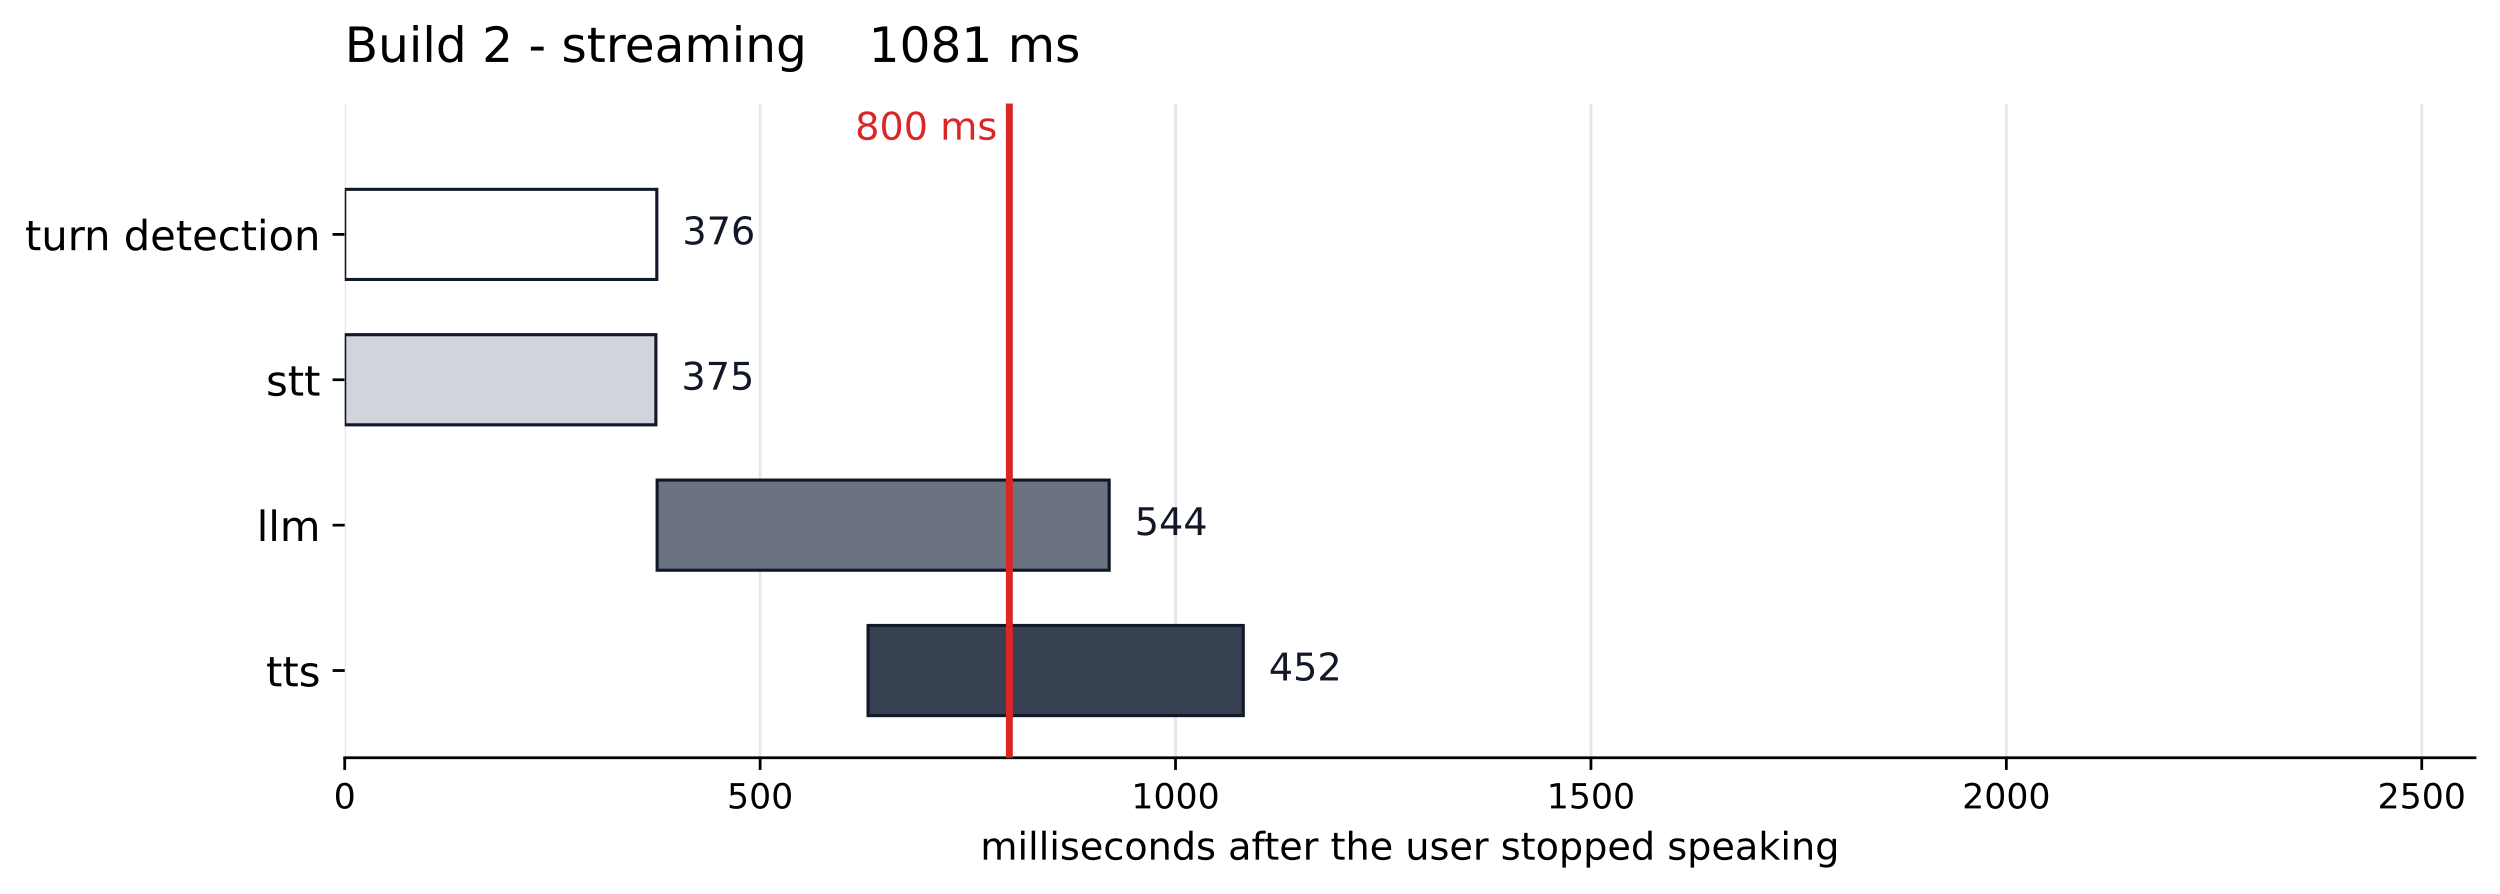
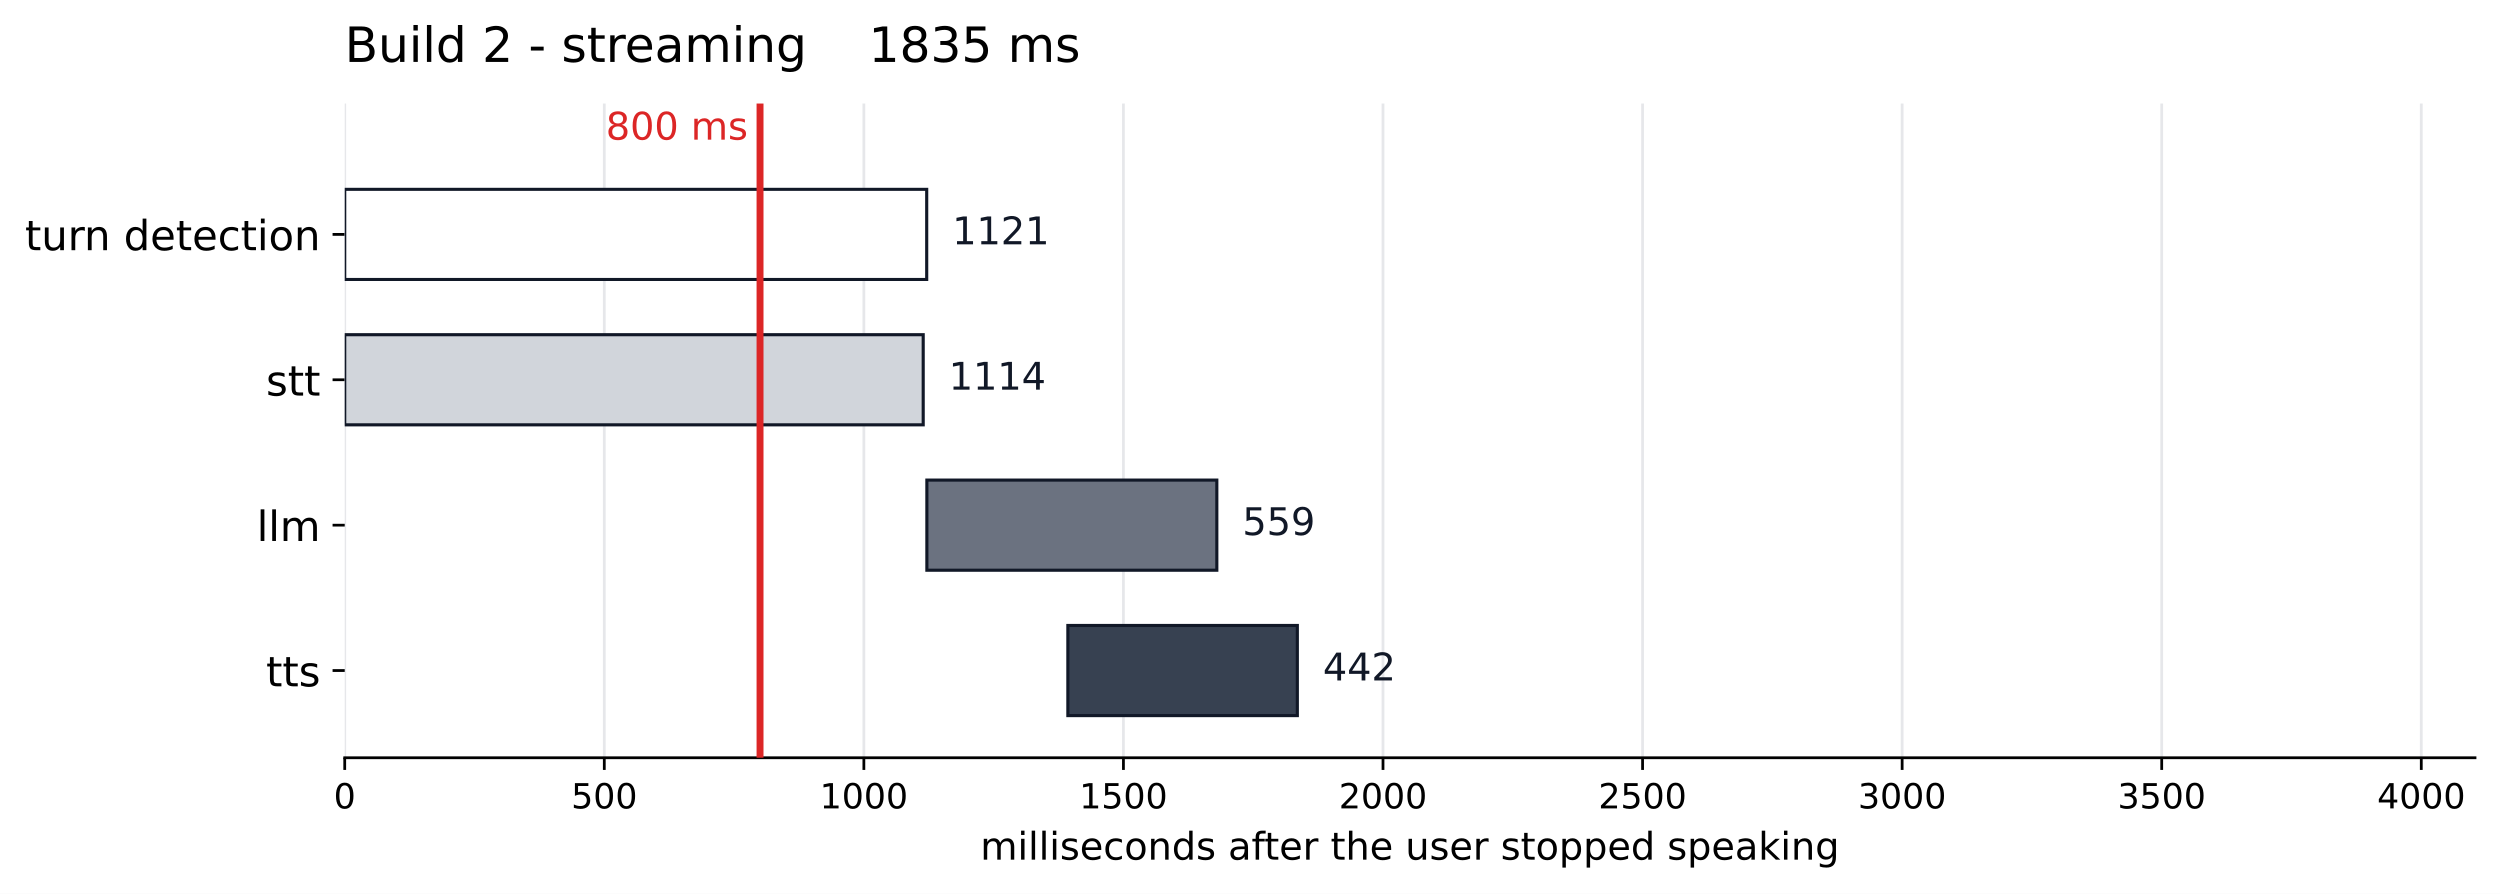
<svg xmlns="http://www.w3.org/2000/svg" xmlns:xlink="http://www.w3.org/1999/xlink" width="720.325pt" height="257.535pt" viewBox="0 0 720.325 257.535" version="1.1">
  <defs>
    <style type="text/css">*{stroke-linejoin: round; stroke-linecap: butt}</style>
  </defs>
  <g id="figure_1">
    <g id="patch_1">
      <path d="M 0 257.535  L 720.325 257.535  L 720.325 -0  L 0 -0  z " style="fill: #ffffff" />
    </g>
    <g id="axes_1">
      <g id="patch_2">
        <path d="M 99.325 218.334  L 713.125 218.334  L 713.125 29.838  L 99.325 29.838  z " style="fill: #ffffff" />
      </g>
      <g id="matplotlib.axis_1">
        <g id="xtick_1">
          <g id="line2d_1">
-             <path d="M 99.325 218.334  L 99.325 29.838  " clip-path="url(#p9d79471463)" style="fill: none; stroke: #9ca3af; stroke-opacity: 0.25; stroke-width: 0.8; stroke-linecap: square" />
+             <path d="M 99.325 218.334  L 99.325 29.838  " clip-path="url(#p60a44700eb)" style="fill: none; stroke: #9ca3af; stroke-opacity: 0.25; stroke-width: 0.8; stroke-linecap: square" />
          </g>
          <g id="line2d_2">
            <defs>
-               <path id="m41232833a5" d="M 0 0  L 0 3.5  " style="stroke: #000000; stroke-width: 0.8" />
+               <path id="m5457cd4e0e" d="M 0 0  L 0 3.5  " style="stroke: #000000; stroke-width: 0.8" />
            </defs>
            <g>
-               <use xlink:href="#m41232833a5" x="99.325" y="218.334" style="stroke: #000000; stroke-width: 0.8" />
+               <use xlink:href="#m5457cd4e0e" x="99.325" y="218.334" style="stroke: #000000; stroke-width: 0.8" />
            </g>
          </g>
          <g id="text_1">
            <g transform="translate(96.14375 232.9315) scale(0.1 -0.1)">
              <defs>
                <path id="DejaVuSans-13" d="M 2034 4250  Q 1547 4250 1301 3770  Q 1056 3291 1056 2328  Q 1056 1369 1301 889  Q 1547 409 2034 409  Q 2525 409 2770 889  Q 3016 1369 3016 2328  Q 3016 3291 2770 3770  Q 2525 4250 2034 4250  z M 2034 4750  Q 2819 4750 3233 4129  Q 3647 3509 3647 2328  Q 3647 1150 3233 529  Q 2819 -91 2034 -91  Q 1250 -91 836 529  Q 422 1150 422 2328  Q 422 3509 836 4129  Q 1250 4750 2034 4750  z " transform="scale(0.015625)" />
              </defs>
              <use xlink:href="#DejaVuSans-13" />
            </g>
          </g>
        </g>
        <g id="xtick_2">
          <g id="line2d_3">
-             <path d="M 219.016 218.334  L 219.016 29.838  " clip-path="url(#p9d79471463)" style="fill: none; stroke: #9ca3af; stroke-opacity: 0.25; stroke-width: 0.8; stroke-linecap: square" />
+             <path d="M 174.115 218.334  L 174.115 29.838  " clip-path="url(#p60a44700eb)" style="fill: none; stroke: #9ca3af; stroke-opacity: 0.25; stroke-width: 0.8; stroke-linecap: square" />
          </g>
          <g id="line2d_4">
            <g>
-               <use xlink:href="#m41232833a5" x="219.016" y="218.334" style="stroke: #000000; stroke-width: 0.8" />
+               <use xlink:href="#m5457cd4e0e" x="174.115" y="218.334" style="stroke: #000000; stroke-width: 0.8" />
            </g>
          </g>
          <g id="text_2">
-             <g transform="translate(209.472 232.9315) scale(0.1 -0.1)">
+             <g transform="translate(164.5712 232.9315) scale(0.1 -0.1)">
              <defs>
                <path id="DejaVuSans-18" d="M 691 4666  L 3169 4666  L 3169 4134  L 1269 4134  L 1269 2991  Q 1406 3038 1543 3061  Q 1681 3084 1819 3084  Q 2600 3084 3056 2656  Q 3513 2228 3513 1497  Q 3513 744 3044 326  Q 2575 -91 1722 -91  Q 1428 -91 1123 -41  Q 819 9 494 109  L 494 744  Q 775 591 1075 516  Q 1375 441 1709 441  Q 2250 441 2565 725  Q 2881 1009 2881 1497  Q 2881 1984 2565 2268  Q 2250 2553 1709 2553  Q 1456 2553 1204 2497  Q 953 2441 691 2322  L 691 4666  z " transform="scale(0.015625)" />
              </defs>
              <use xlink:href="#DejaVuSans-18" />
              <use xlink:href="#DejaVuSans-13" transform="translate(63.625 0)" />
              <use xlink:href="#DejaVuSans-13" transform="translate(127.25 0)" />
            </g>
          </g>
        </g>
        <g id="xtick_3">
          <g id="line2d_5">
-             <path d="M 338.706 218.334  L 338.706 29.838  " clip-path="url(#p9d79471463)" style="fill: none; stroke: #9ca3af; stroke-opacity: 0.25; stroke-width: 0.8; stroke-linecap: square" />
+             <path d="M 248.905 218.334  L 248.905 29.838  " clip-path="url(#p60a44700eb)" style="fill: none; stroke: #9ca3af; stroke-opacity: 0.25; stroke-width: 0.8; stroke-linecap: square" />
          </g>
          <g id="line2d_6">
            <g>
-               <use xlink:href="#m41232833a5" x="338.706" y="218.334" style="stroke: #000000; stroke-width: 0.8" />
+               <use xlink:href="#m5457cd4e0e" x="248.905" y="218.334" style="stroke: #000000; stroke-width: 0.8" />
            </g>
          </g>
          <g id="text_3">
-             <g transform="translate(325.9815 232.9315) scale(0.1 -0.1)">
+             <g transform="translate(236.1798 232.9315) scale(0.1 -0.1)">
              <defs>
                <path id="DejaVuSans-14" d="M 794 531  L 1825 531  L 1825 4091  L 703 3866  L 703 4441  L 1819 4666  L 2450 4666  L 2450 531  L 3481 531  L 3481 0  L 794 0  L 794 531  z " transform="scale(0.015625)" />
              </defs>
              <use xlink:href="#DejaVuSans-14" />
              <use xlink:href="#DejaVuSans-13" transform="translate(63.625 0)" />
              <use xlink:href="#DejaVuSans-13" transform="translate(127.25 0)" />
              <use xlink:href="#DejaVuSans-13" transform="translate(190.875 0)" />
            </g>
          </g>
        </g>
        <g id="xtick_4">
          <g id="line2d_7">
-             <path d="M 458.397 218.334  L 458.397 29.838  " clip-path="url(#p9d79471463)" style="fill: none; stroke: #9ca3af; stroke-opacity: 0.25; stroke-width: 0.8; stroke-linecap: square" />
+             <path d="M 323.695 218.334  L 323.695 29.838  " clip-path="url(#p60a44700eb)" style="fill: none; stroke: #9ca3af; stroke-opacity: 0.25; stroke-width: 0.8; stroke-linecap: square" />
          </g>
          <g id="line2d_8">
            <g>
-               <use xlink:href="#m41232833a5" x="458.397" y="218.334" style="stroke: #000000; stroke-width: 0.8" />
+               <use xlink:href="#m5457cd4e0e" x="323.695" y="218.334" style="stroke: #000000; stroke-width: 0.8" />
            </g>
          </g>
          <g id="text_4">
-             <g transform="translate(445.6722 232.9315) scale(0.1 -0.1)">
+             <g transform="translate(310.9698 232.9315) scale(0.1 -0.1)">
              <use xlink:href="#DejaVuSans-14" />
              <use xlink:href="#DejaVuSans-18" transform="translate(63.625 0)" />
              <use xlink:href="#DejaVuSans-13" transform="translate(127.25 0)" />
              <use xlink:href="#DejaVuSans-13" transform="translate(190.875 0)" />
            </g>
          </g>
        </g>
        <g id="xtick_5">
          <g id="line2d_9">
-             <path d="M 578.088 218.334  L 578.088 29.838  " clip-path="url(#p9d79471463)" style="fill: none; stroke: #9ca3af; stroke-opacity: 0.25; stroke-width: 0.8; stroke-linecap: square" />
+             <path d="M 398.485 218.334  L 398.485 29.838  " clip-path="url(#p60a44700eb)" style="fill: none; stroke: #9ca3af; stroke-opacity: 0.25; stroke-width: 0.8; stroke-linecap: square" />
          </g>
          <g id="line2d_10">
            <g>
-               <use xlink:href="#m41232833a5" x="578.088" y="218.334" style="stroke: #000000; stroke-width: 0.8" />
+               <use xlink:href="#m5457cd4e0e" x="398.485" y="218.334" style="stroke: #000000; stroke-width: 0.8" />
            </g>
          </g>
          <g id="text_5">
-             <g transform="translate(565.3629 232.9315) scale(0.1 -0.1)">
+             <g transform="translate(385.7597 232.9315) scale(0.1 -0.1)">
              <defs>
                <path id="DejaVuSans-15" d="M 1228 531  L 3431 531  L 3431 0  L 469 0  L 469 531  Q 828 903 1448 1529  Q 2069 2156 2228 2338  Q 2531 2678 2651 2914  Q 2772 3150 2772 3378  Q 2772 3750 2511 3984  Q 2250 4219 1831 4219  Q 1534 4219 1204 4116  Q 875 4013 500 3803  L 500 4441  Q 881 4594 1212 4672  Q 1544 4750 1819 4750  Q 2544 4750 2975 4387  Q 3406 4025 3406 3419  Q 3406 3131 3298 2873  Q 3191 2616 2906 2266  Q 2828 2175 2409 1742  Q 1991 1309 1228 531  z " transform="scale(0.015625)" />
              </defs>
              <use xlink:href="#DejaVuSans-15" />
              <use xlink:href="#DejaVuSans-13" transform="translate(63.625 0)" />
              <use xlink:href="#DejaVuSans-13" transform="translate(127.25 0)" />
              <use xlink:href="#DejaVuSans-13" transform="translate(190.875 0)" />
            </g>
          </g>
        </g>
        <g id="xtick_6">
          <g id="line2d_11">
-             <path d="M 697.779 218.334  L 697.779 29.838  " clip-path="url(#p9d79471463)" style="fill: none; stroke: #9ca3af; stroke-opacity: 0.25; stroke-width: 0.8; stroke-linecap: square" />
+             <path d="M 473.275 218.334  L 473.275 29.838  " clip-path="url(#p60a44700eb)" style="fill: none; stroke: #9ca3af; stroke-opacity: 0.25; stroke-width: 0.8; stroke-linecap: square" />
          </g>
          <g id="line2d_12">
            <g>
-               <use xlink:href="#m41232833a5" x="697.779" y="218.334" style="stroke: #000000; stroke-width: 0.8" />
+               <use xlink:href="#m5457cd4e0e" x="473.275" y="218.334" style="stroke: #000000; stroke-width: 0.8" />
            </g>
          </g>
          <g id="text_6">
-             <g transform="translate(685.0536 232.9315) scale(0.1 -0.1)">
+             <g transform="translate(460.5496 232.9315) scale(0.1 -0.1)">
              <use xlink:href="#DejaVuSans-15" />
              <use xlink:href="#DejaVuSans-18" transform="translate(63.625 0)" />
              <use xlink:href="#DejaVuSans-13" transform="translate(127.25 0)" />
              <use xlink:href="#DejaVuSans-13" transform="translate(190.875 0)" />
            </g>
          </g>
        </g>
-         <g id="text_7">
+         <g id="xtick_7">
+           <g id="line2d_13">
+             <path d="M 548.065 218.334  L 548.065 29.838  " clip-path="url(#p60a44700eb)" style="fill: none; stroke: #9ca3af; stroke-opacity: 0.25; stroke-width: 0.8; stroke-linecap: square" />
+           </g>
+           <g id="line2d_14">
+             <g>
+               <use xlink:href="#m5457cd4e0e" x="548.065" y="218.334" style="stroke: #000000; stroke-width: 0.8" />
+             </g>
+           </g>
+           <g id="text_7">
+             <g transform="translate(535.3395 232.9315) scale(0.1 -0.1)">
+               <defs>
+                 <path id="DejaVuSans-16" d="M 2597 2516  Q 3050 2419 3304 2112  Q 3559 1806 3559 1356  Q 3559 666 3084 287  Q 2609 -91 1734 -91  Q 1441 -91 1130 -33  Q 819 25 488 141  L 488 750  Q 750 597 1062 519  Q 1375 441 1716 441  Q 2309 441 2620 675  Q 2931 909 2931 1356  Q 2931 1769 2642 2001  Q 2353 2234 1838 2234  L 1294 2234  L 1294 2753  L 1863 2753  Q 2328 2753 2575 2939  Q 2822 3125 2822 3475  Q 2822 3834 2567 4026  Q 2313 4219 1838 4219  Q 1578 4219 1281 4162  Q 984 4106 628 3988  L 628 4550  Q 988 4650 1302 4700  Q 1616 4750 1894 4750  Q 2613 4750 3031 4423  Q 3450 4097 3450 3541  Q 3450 3153 3228 2886  Q 3006 2619 2597 2516  z " transform="scale(0.015625)" />
+               </defs>
+               <use xlink:href="#DejaVuSans-16" />
+               <use xlink:href="#DejaVuSans-13" transform="translate(63.625 0)" />
+               <use xlink:href="#DejaVuSans-13" transform="translate(127.25 0)" />
+               <use xlink:href="#DejaVuSans-13" transform="translate(190.875 0)" />
+             </g>
+           </g>
+         </g>
+         <g id="xtick_8">
+           <g id="line2d_15">
+             <path d="M 622.854 218.334  L 622.854 29.838  " clip-path="url(#p60a44700eb)" style="fill: none; stroke: #9ca3af; stroke-opacity: 0.25; stroke-width: 0.8; stroke-linecap: square" />
+           </g>
+           <g id="line2d_16">
+             <g>
+               <use xlink:href="#m5457cd4e0e" x="622.854" y="218.334" style="stroke: #000000; stroke-width: 0.8" />
+             </g>
+           </g>
+           <g id="text_8">
+             <g transform="translate(610.1295 232.9315) scale(0.1 -0.1)">
+               <use xlink:href="#DejaVuSans-16" />
+               <use xlink:href="#DejaVuSans-18" transform="translate(63.625 0)" />
+               <use xlink:href="#DejaVuSans-13" transform="translate(127.25 0)" />
+               <use xlink:href="#DejaVuSans-13" transform="translate(190.875 0)" />
+             </g>
+           </g>
+         </g>
+         <g id="xtick_9">
+           <g id="line2d_17">
+             <path d="M 697.644 218.334  L 697.644 29.838  " clip-path="url(#p60a44700eb)" style="fill: none; stroke: #9ca3af; stroke-opacity: 0.25; stroke-width: 0.8; stroke-linecap: square" />
+           </g>
+           <g id="line2d_18">
+             <g>
+               <use xlink:href="#m5457cd4e0e" x="697.644" y="218.334" style="stroke: #000000; stroke-width: 0.8" />
+             </g>
+           </g>
+           <g id="text_9">
+             <g transform="translate(684.9194 232.9315) scale(0.1 -0.1)">
+               <defs>
+                 <path id="DejaVuSans-17" d="M 2419 4116  L 825 1625  L 2419 1625  L 2419 4116  z M 2253 4666  L 3047 4666  L 3047 1625  L 3713 1625  L 3713 1100  L 3047 1100  L 3047 0  L 2419 0  L 2419 1100  L 313 1100  L 313 1709  L 2253 4666  z " transform="scale(0.015625)" />
+               </defs>
+               <use xlink:href="#DejaVuSans-17" />
+               <use xlink:href="#DejaVuSans-13" transform="translate(63.625 0)" />
+               <use xlink:href="#DejaVuSans-13" transform="translate(127.25 0)" />
+               <use xlink:href="#DejaVuSans-13" transform="translate(190.875 0)" />
+             </g>
+           </g>
+         </g>
+         <g id="text_10">
          <g transform="translate(282.4535 247.6921) scale(0.11 -0.11)">
            <defs>
              <path id="DejaVuSans-50" d="M 3328 2828  Q 3544 3216 3844 3400  Q 4144 3584 4550 3584  Q 5097 3584 5394 3201  Q 5691 2819 5691 2113  L 5691 0  L 5113 0  L 5113 2094  Q 5113 2597 4934 2840  Q 4756 3084 4391 3084  Q 3944 3084 3684 2787  Q 3425 2491 3425 1978  L 3425 0  L 2847 0  L 2847 2094  Q 2847 2600 2669 2842  Q 2491 3084 2119 3084  Q 1678 3084 1418 2786  Q 1159 2488 1159 1978  L 1159 0  L 581 0  L 581 3500  L 1159 3500  L 1159 2956  Q 1356 3278 1631 3431  Q 1906 3584 2284 3584  Q 2666 3584 2933 3390  Q 3200 3197 3328 2828  z " transform="scale(0.015625)" />
              <path id="DejaVuSans-4c" d="M 603 3500  L 1178 3500  L 1178 0  L 603 0  L 603 3500  z M 603 4863  L 1178 4863  L 1178 4134  L 603 4134  L 603 4863  z " transform="scale(0.015625)" />
              <path id="DejaVuSans-4f" d="M 603 4863  L 1178 4863  L 1178 0  L 603 0  L 603 4863  z " transform="scale(0.015625)" />
              <path id="DejaVuSans-56" d="M 2834 3397  L 2834 2853  Q 2591 2978 2328 3040  Q 2066 3103 1784 3103  Q 1356 3103 1142 2972  Q 928 2841 928 2578  Q 928 2378 1081 2264  Q 1234 2150 1697 2047  L 1894 2003  Q 2506 1872 2764 1633  Q 3022 1394 3022 966  Q 3022 478 2636 193  Q 2250 -91 1575 -91  Q 1294 -91 989 -36  Q 684 19 347 128  L 347 722  Q 666 556 975 473  Q 1284 391 1588 391  Q 1994 391 2212 530  Q 2431 669 2431 922  Q 2431 1156 2273 1281  Q 2116 1406 1581 1522  L 1381 1569  Q 847 1681 609 1914  Q 372 2147 372 2553  Q 372 3047 722 3315  Q 1072 3584 1716 3584  Q 2034 3584 2315 3537  Q 2597 3491 2834 3397  z " transform="scale(0.015625)" />
              <path id="DejaVuSans-48" d="M 3597 1894  L 3597 1613  L 953 1613  Q 991 1019 1311 708  Q 1631 397 2203 397  Q 2534 397 2845 478  Q 3156 559 3463 722  L 3463 178  Q 3153 47 2828 -22  Q 2503 -91 2169 -91  Q 1331 -91 842 396  Q 353 884 353 1716  Q 353 2575 817 3079  Q 1281 3584 2069 3584  Q 2775 3584 3186 3129  Q 3597 2675 3597 1894  z M 3022 2063  Q 3016 2534 2758 2815  Q 2500 3097 2075 3097  Q 1594 3097 1305 2825  Q 1016 2553 972 2059  L 3022 2063  z " transform="scale(0.015625)" />
              <path id="DejaVuSans-46" d="M 3122 3366  L 3122 2828  Q 2878 2963 2633 3030  Q 2388 3097 2138 3097  Q 1578 3097 1268 2742  Q 959 2388 959 1747  Q 959 1106 1268 751  Q 1578 397 2138 397  Q 2388 397 2633 464  Q 2878 531 3122 666  L 3122 134  Q 2881 22 2623 -34  Q 2366 -91 2075 -91  Q 1284 -91 818 406  Q 353 903 353 1747  Q 353 2603 823 3093  Q 1294 3584 2113 3584  Q 2378 3584 2631 3529  Q 2884 3475 3122 3366  z " transform="scale(0.015625)" />
              <path id="DejaVuSans-52" d="M 1959 3097  Q 1497 3097 1228 2736  Q 959 2375 959 1747  Q 959 1119 1226 758  Q 1494 397 1959 397  Q 2419 397 2687 759  Q 2956 1122 2956 1747  Q 2956 2369 2687 2733  Q 2419 3097 1959 3097  z M 1959 3584  Q 2709 3584 3137 3096  Q 3566 2609 3566 1747  Q 3566 888 3137 398  Q 2709 -91 1959 -91  Q 1206 -91 779 398  Q 353 888 353 1747  Q 353 2609 779 3096  Q 1206 3584 1959 3584  z " transform="scale(0.015625)" />
              <path id="DejaVuSans-51" d="M 3513 2113  L 3513 0  L 2938 0  L 2938 2094  Q 2938 2591 2744 2837  Q 2550 3084 2163 3084  Q 1697 3084 1428 2787  Q 1159 2491 1159 1978  L 1159 0  L 581 0  L 581 3500  L 1159 3500  L 1159 2956  Q 1366 3272 1645 3428  Q 1925 3584 2291 3584  Q 2894 3584 3203 3211  Q 3513 2838 3513 2113  z " transform="scale(0.015625)" />
              <path id="DejaVuSans-47" d="M 2906 2969  L 2906 4863  L 3481 4863  L 3481 0  L 2906 0  L 2906 525  Q 2725 213 2448 61  Q 2172 -91 1784 -91  Q 1150 -91 751 415  Q 353 922 353 1747  Q 353 2572 751 3078  Q 1150 3584 1784 3584  Q 2172 3584 2448 3432  Q 2725 3281 2906 2969  z M 947 1747  Q 947 1113 1208 752  Q 1469 391 1925 391  Q 2381 391 2643 752  Q 2906 1113 2906 1747  Q 2906 2381 2643 2742  Q 2381 3103 1925 3103  Q 1469 3103 1208 2742  Q 947 2381 947 1747  z " transform="scale(0.015625)" />
              <path id="DejaVuSans-3" transform="scale(0.015625)" />
              <path id="DejaVuSans-44" d="M 2194 1759  Q 1497 1759 1228 1600  Q 959 1441 959 1056  Q 959 750 1161 570  Q 1363 391 1709 391  Q 2188 391 2477 730  Q 2766 1069 2766 1631  L 2766 1759  L 2194 1759  z M 3341 1997  L 3341 0  L 2766 0  L 2766 531  Q 2569 213 2275 61  Q 1981 -91 1556 -91  Q 1019 -91 701 211  Q 384 513 384 1019  Q 384 1609 779 1909  Q 1175 2209 1959 2209  L 2766 2209  L 2766 2266  Q 2766 2663 2505 2880  Q 2244 3097 1772 3097  Q 1472 3097 1187 3025  Q 903 2953 641 2809  L 641 3341  Q 956 3463 1253 3523  Q 1550 3584 1831 3584  Q 2591 3584 2966 3190  Q 3341 2797 3341 1997  z " transform="scale(0.015625)" />
              <path id="DejaVuSans-49" d="M 2375 4863  L 2375 4384  L 1825 4384  Q 1516 4384 1395 4259  Q 1275 4134 1275 3809  L 1275 3500  L 2222 3500  L 2222 3053  L 1275 3053  L 1275 0  L 697 0  L 697 3053  L 147 3053  L 147 3500  L 697 3500  L 697 3744  Q 697 4328 969 4595  Q 1241 4863 1831 4863  L 2375 4863  z " transform="scale(0.015625)" />
              <path id="DejaVuSans-57" d="M 1172 4494  L 1172 3500  L 2356 3500  L 2356 3053  L 1172 3053  L 1172 1153  Q 1172 725 1289 603  Q 1406 481 1766 481  L 2356 481  L 2356 0  L 1766 0  Q 1100 0 847 248  Q 594 497 594 1153  L 594 3053  L 172 3053  L 172 3500  L 594 3500  L 594 4494  L 1172 4494  z " transform="scale(0.015625)" />
              <path id="DejaVuSans-55" d="M 2631 2963  Q 2534 3019 2420 3045  Q 2306 3072 2169 3072  Q 1681 3072 1420 2755  Q 1159 2438 1159 1844  L 1159 0  L 581 0  L 581 3500  L 1159 3500  L 1159 2956  Q 1341 3275 1631 3429  Q 1922 3584 2338 3584  Q 2397 3584 2469 3576  Q 2541 3569 2628 3553  L 2631 2963  z " transform="scale(0.015625)" />
              <path id="DejaVuSans-4b" d="M 3513 2113  L 3513 0  L 2938 0  L 2938 2094  Q 2938 2591 2744 2837  Q 2550 3084 2163 3084  Q 1697 3084 1428 2787  Q 1159 2491 1159 1978  L 1159 0  L 581 0  L 581 4863  L 1159 4863  L 1159 2956  Q 1366 3272 1645 3428  Q 1925 3584 2291 3584  Q 2894 3584 3203 3211  Q 3513 2838 3513 2113  z " transform="scale(0.015625)" />
              <path id="DejaVuSans-58" d="M 544 1381  L 544 3500  L 1119 3500  L 1119 1403  Q 1119 906 1312 657  Q 1506 409 1894 409  Q 2359 409 2629 706  Q 2900 1003 2900 1516  L 2900 3500  L 3475 3500  L 3475 0  L 2900 0  L 2900 538  Q 2691 219 2414 64  Q 2138 -91 1772 -91  Q 1169 -91 856 284  Q 544 659 544 1381  z M 1991 3584  L 1991 3584  z " transform="scale(0.015625)" />
              <path id="DejaVuSans-53" d="M 1159 525  L 1159 -1331  L 581 -1331  L 581 3500  L 1159 3500  L 1159 2969  Q 1341 3281 1617 3432  Q 1894 3584 2278 3584  Q 2916 3584 3314 3078  Q 3713 2572 3713 1747  Q 3713 922 3314 415  Q 2916 -91 2278 -91  Q 1894 -91 1617 61  Q 1341 213 1159 525  z M 3116 1747  Q 3116 2381 2855 2742  Q 2594 3103 2138 3103  Q 1681 3103 1420 2742  Q 1159 2381 1159 1747  Q 1159 1113 1420 752  Q 1681 391 2138 391  Q 2594 391 2855 752  Q 3116 1113 3116 1747  z " transform="scale(0.015625)" />
              <path id="DejaVuSans-4e" d="M 581 4863  L 1159 4863  L 1159 1991  L 2875 3500  L 3609 3500  L 1753 1863  L 3688 0  L 2938 0  L 1159 1709  L 1159 0  L 581 0  L 581 4863  z " transform="scale(0.015625)" />
              <path id="DejaVuSans-4a" d="M 2906 1791  Q 2906 2416 2648 2759  Q 2391 3103 1925 3103  Q 1463 3103 1205 2759  Q 947 2416 947 1791  Q 947 1169 1205 825  Q 1463 481 1925 481  Q 2391 481 2648 825  Q 2906 1169 2906 1791  z M 3481 434  Q 3481 -459 3084 -895  Q 2688 -1331 1869 -1331  Q 1566 -1331 1297 -1286  Q 1028 -1241 775 -1147  L 775 -588  Q 1028 -725 1275 -790  Q 1522 -856 1778 -856  Q 2344 -856 2625 -561  Q 2906 -266 2906 331  L 2906 616  Q 2728 306 2450 153  Q 2172 0 1784 0  Q 1141 0 747 490  Q 353 981 353 1791  Q 353 2603 747 3093  Q 1141 3584 1784 3584  Q 2172 3584 2450 3431  Q 2728 3278 2906 2969  L 2906 3500  L 3481 3500  L 3481 434  z " transform="scale(0.015625)" />
            </defs>
            <use xlink:href="#DejaVuSans-50" />
            <use xlink:href="#DejaVuSans-4c" transform="translate(97.40625 0)" />
            <use xlink:href="#DejaVuSans-4f" transform="translate(125.1875 0)" />
            <use xlink:href="#DejaVuSans-4f" transform="translate(152.9688 0)" />
            <use xlink:href="#DejaVuSans-4c" transform="translate(180.75 0)" />
            <use xlink:href="#DejaVuSans-56" transform="translate(208.5312 0)" />
            <use xlink:href="#DejaVuSans-48" transform="translate(260.625 0)" />
            <use xlink:href="#DejaVuSans-46" transform="translate(322.1562 0)" />
            <use xlink:href="#DejaVuSans-52" transform="translate(377.1406 0)" />
            <use xlink:href="#DejaVuSans-51" transform="translate(438.3281 0)" />
            <use xlink:href="#DejaVuSans-47" transform="translate(501.7031 0)" />
            <use xlink:href="#DejaVuSans-56" transform="translate(565.1875 0)" />
            <use xlink:href="#DejaVuSans-3" transform="translate(617.2812 0)" />
            <use xlink:href="#DejaVuSans-44" transform="translate(649.0625 0)" />
            <use xlink:href="#DejaVuSans-49" transform="translate(710.3438 0)" />
            <use xlink:href="#DejaVuSans-57" transform="translate(743.7969 0)" />
            <use xlink:href="#DejaVuSans-48" transform="translate(783 0)" />
            <use xlink:href="#DejaVuSans-55" transform="translate(844.5312 0)" />
            <use xlink:href="#DejaVuSans-3" transform="translate(885.6406 0)" />
            <use xlink:href="#DejaVuSans-57" transform="translate(917.4219 0)" />
            <use xlink:href="#DejaVuSans-4b" transform="translate(956.625 0)" />
            <use xlink:href="#DejaVuSans-48" transform="translate(1020 0)" />
            <use xlink:href="#DejaVuSans-3" transform="translate(1081.531 0)" />
            <use xlink:href="#DejaVuSans-58" transform="translate(1113.312 0)" />
            <use xlink:href="#DejaVuSans-56" transform="translate(1176.688 0)" />
            <use xlink:href="#DejaVuSans-48" transform="translate(1228.781 0)" />
            <use xlink:href="#DejaVuSans-55" transform="translate(1290.312 0)" />
            <use xlink:href="#DejaVuSans-3" transform="translate(1331.422 0)" />
            <use xlink:href="#DejaVuSans-56" transform="translate(1363.203 0)" />
            <use xlink:href="#DejaVuSans-57" transform="translate(1415.297 0)" />
            <use xlink:href="#DejaVuSans-52" transform="translate(1454.5 0)" />
            <use xlink:href="#DejaVuSans-53" transform="translate(1515.688 0)" />
            <use xlink:href="#DejaVuSans-53" transform="translate(1579.172 0)" />
            <use xlink:href="#DejaVuSans-48" transform="translate(1642.656 0)" />
            <use xlink:href="#DejaVuSans-47" transform="translate(1704.188 0)" />
            <use xlink:href="#DejaVuSans-3" transform="translate(1767.672 0)" />
            <use xlink:href="#DejaVuSans-56" transform="translate(1799.453 0)" />
            <use xlink:href="#DejaVuSans-53" transform="translate(1851.547 0)" />
            <use xlink:href="#DejaVuSans-48" transform="translate(1915.031 0)" />
            <use xlink:href="#DejaVuSans-44" transform="translate(1976.562 0)" />
            <use xlink:href="#DejaVuSans-4e" transform="translate(2037.844 0)" />
            <use xlink:href="#DejaVuSans-4c" transform="translate(2095.75 0)" />
            <use xlink:href="#DejaVuSans-51" transform="translate(2123.531 0)" />
            <use xlink:href="#DejaVuSans-4a" transform="translate(2186.906 0)" />
          </g>
        </g>
      </g>
      <g id="matplotlib.axis_2">
        <g id="ytick_1">
-           <g id="line2d_13">
+           <g id="line2d_19">
            <defs>
-               <path id="md5157a8c6d" d="M 0 0  L -3.5 0  " style="stroke: #000000; stroke-width: 0.8" />
+               <path id="m766a4d7608" d="M 0 0  L -3.5 0  " style="stroke: #000000; stroke-width: 0.8" />
            </defs>
            <g>
-               <use xlink:href="#md5157a8c6d" x="99.325" y="67.537" style="stroke: #000000; stroke-width: 0.8" />
-             </g>
-           </g>
-           <g id="text_8">
+               <use xlink:href="#m766a4d7608" x="99.325" y="67.537" style="stroke: #000000; stroke-width: 0.8" />
+             </g>
+           </g>
+           <g id="text_11">
            <g transform="translate(7.2 72.09607) scale(0.12 -0.12)">
              <use xlink:href="#DejaVuSans-57" />
              <use xlink:href="#DejaVuSans-58" transform="translate(39.20312 0)" />
              <use xlink:href="#DejaVuSans-55" transform="translate(102.5781 0)" />
              <use xlink:href="#DejaVuSans-51" transform="translate(141.9375 0)" />
              <use xlink:href="#DejaVuSans-3" transform="translate(205.3125 0)" />
              <use xlink:href="#DejaVuSans-47" transform="translate(237.0938 0)" />
              <use xlink:href="#DejaVuSans-48" transform="translate(300.5781 0)" />
              <use xlink:href="#DejaVuSans-57" transform="translate(362.1094 0)" />
              <use xlink:href="#DejaVuSans-48" transform="translate(401.3125 0)" />
              <use xlink:href="#DejaVuSans-46" transform="translate(462.8438 0)" />
              <use xlink:href="#DejaVuSans-57" transform="translate(517.8281 0)" />
              <use xlink:href="#DejaVuSans-4c" transform="translate(557.0312 0)" />
              <use xlink:href="#DejaVuSans-52" transform="translate(584.8125 0)" />
              <use xlink:href="#DejaVuSans-51" transform="translate(646 0)" />
            </g>
          </g>
        </g>
        <g id="ytick_2">
-           <g id="line2d_14">
-             <g>
-               <use xlink:href="#md5157a8c6d" x="99.325" y="109.425" style="stroke: #000000; stroke-width: 0.8" />
-             </g>
-           </g>
-           <g id="text_9">
+           <g id="line2d_20">
+             <g>
+               <use xlink:href="#m766a4d7608" x="99.325" y="109.425" style="stroke: #000000; stroke-width: 0.8" />
+             </g>
+           </g>
+           <g id="text_12">
            <g transform="translate(76.665 113.9836) scale(0.12 -0.12)">
              <use xlink:href="#DejaVuSans-56" />
              <use xlink:href="#DejaVuSans-57" transform="translate(52.09375 0)" />
              <use xlink:href="#DejaVuSans-57" transform="translate(91.29688 0)" />
            </g>
          </g>
        </g>
        <g id="ytick_3">
-           <g id="line2d_15">
-             <g>
-               <use xlink:href="#md5157a8c6d" x="99.325" y="151.313" style="stroke: #000000; stroke-width: 0.8" />
-             </g>
-           </g>
-           <g id="text_10">
+           <g id="line2d_21">
+             <g>
+               <use xlink:href="#m766a4d7608" x="99.325" y="151.313" style="stroke: #000000; stroke-width: 0.8" />
+             </g>
+           </g>
+           <g id="text_13">
            <g transform="translate(73.96875 155.8721) scale(0.12 -0.12)">
              <use xlink:href="#DejaVuSans-4f" />
              <use xlink:href="#DejaVuSans-4f" transform="translate(27.78125 0)" />
              <use xlink:href="#DejaVuSans-50" transform="translate(55.5625 0)" />
            </g>
          </g>
        </g>
        <g id="ytick_4">
-           <g id="line2d_16">
-             <g>
-               <use xlink:href="#md5157a8c6d" x="99.325" y="193.201" style="stroke: #000000; stroke-width: 0.8" />
-             </g>
-           </g>
-           <g id="text_11">
+           <g id="line2d_22">
+             <g>
+               <use xlink:href="#m766a4d7608" x="99.325" y="193.201" style="stroke: #000000; stroke-width: 0.8" />
+             </g>
+           </g>
+           <g id="text_14">
            <g transform="translate(76.665 197.7596) scale(0.12 -0.12)">
              <use xlink:href="#DejaVuSans-57" />
              <use xlink:href="#DejaVuSans-57" transform="translate(39.20312 0)" />
              <use xlink:href="#DejaVuSans-56" transform="translate(78.40625 0)" />
            </g>
          </g>
        </g>
      </g>
      <g id="patch_3">
        <path d="M 99.325 218.334  L 713.125 218.334  " style="fill: none; stroke: #000000; stroke-width: 0.8; stroke-linejoin: miter; stroke-linecap: square" />
      </g>
      <g id="patch_4">
-         <path d="M 99.325 54.552  L 189.25 54.552  L 189.25 80.522  L 99.325 80.522  z " clip-path="url(#p9d79471463)" style="fill: #ffffff; stroke: #111827; stroke-width: 0.9; stroke-linejoin: miter" />
+         <path d="M 99.325 54.552  L 267.01 54.552  L 267.01 80.522  L 99.325 80.522  z " clip-path="url(#p60a44700eb)" style="fill: #ffffff; stroke: #111827; stroke-width: 0.9; stroke-linejoin: miter" />
      </g>
      <g id="patch_5">
-         <path d="M 99.325 96.44  L 188.976 96.44  L 188.976 122.41  L 99.325 122.41  z " clip-path="url(#p9d79471463)" style="fill: #d1d5db; stroke: #111827; stroke-width: 0.9; stroke-linejoin: miter" />
+         <path d="M 99.325 96.44  L 266.002 96.44  L 266.002 122.41  L 99.325 122.41  z " clip-path="url(#p60a44700eb)" style="fill: #d1d5db; stroke: #111827; stroke-width: 0.9; stroke-linejoin: miter" />
      </g>
      <g id="patch_6">
-         <path d="M 189.34 138.328  L 319.584 138.328  L 319.584 164.298  L 189.34 164.298  z " clip-path="url(#p9d79471463)" style="fill: #6b7280; stroke: #111827; stroke-width: 0.9; stroke-linejoin: miter" />
+         <path d="M 267.058 138.328  L 350.604 138.328  L 350.604 164.298  L 267.058 164.298  z " clip-path="url(#p60a44700eb)" style="fill: #6b7280; stroke: #111827; stroke-width: 0.9; stroke-linejoin: miter" />
      </g>
      <g id="patch_7">
-         <path d="M 250.113 180.216  L 358.215 180.216  L 358.215 206.186  L 250.113 206.186  z " clip-path="url(#p9d79471463)" style="fill: #374151; stroke: #111827; stroke-width: 0.9; stroke-linejoin: miter" />
-       </g>
-       <g id="text_12">
+         <path d="M 307.682 180.216  L 373.801 180.216  L 373.801 206.186  L 307.682 206.186  z " clip-path="url(#p60a44700eb)" style="fill: #374151; stroke: #111827; stroke-width: 0.9; stroke-linejoin: miter" />
+       </g>
+       <g id="text_15">
        <g transform="translate(99.325 17.83781) scale(0.14 -0.14)">
          <defs>
            <path id="DejaVuSans-25" d="M 1259 2228  L 1259 519  L 2272 519  Q 2781 519 3026 730  Q 3272 941 3272 1375  Q 3272 1813 3026 2020  Q 2781 2228 2272 2228  L 1259 2228  z M 1259 4147  L 1259 2741  L 2194 2741  Q 2656 2741 2882 2914  Q 3109 3088 3109 3444  Q 3109 3797 2882 3972  Q 2656 4147 2194 4147  L 1259 4147  z M 628 4666  L 2241 4666  Q 2963 4666 3353 4366  Q 3744 4066 3744 3513  Q 3744 3084 3544 2831  Q 3344 2578 2956 2516  Q 3422 2416 3680 2098  Q 3938 1781 3938 1306  Q 3938 681 3513 340  Q 3088 0 2303 0  L 628 0  L 628 4666  z " transform="scale(0.015625)" />
            <path id="DejaVuSans-10" d="M 313 2009  L 1997 2009  L 1997 1497  L 313 1497  L 313 2009  z " transform="scale(0.015625)" />
            <path id="DejaVuSans-1b" d="M 2034 2216  Q 1584 2216 1326 1975  Q 1069 1734 1069 1313  Q 1069 891 1326 650  Q 1584 409 2034 409  Q 2484 409 2743 651  Q 3003 894 3003 1313  Q 3003 1734 2745 1975  Q 2488 2216 2034 2216  z M 1403 2484  Q 997 2584 770 2862  Q 544 3141 544 3541  Q 544 4100 942 4425  Q 1341 4750 2034 4750  Q 2731 4750 3128 4425  Q 3525 4100 3525 3541  Q 3525 3141 3298 2862  Q 3072 2584 2669 2484  Q 3125 2378 3379 2068  Q 3634 1759 3634 1313  Q 3634 634 3220 271  Q 2806 -91 2034 -91  Q 1263 -91 848 271  Q 434 634 434 1313  Q 434 1759 690 2068  Q 947 2378 1403 2484  z M 1172 3481  Q 1172 3119 1398 2916  Q 1625 2713 2034 2713  Q 2441 2713 2670 2916  Q 2900 3119 2900 3481  Q 2900 3844 2670 4047  Q 2441 4250 2034 4250  Q 1625 4250 1398 4047  Q 1172 3844 1172 3481  z " transform="scale(0.015625)" />
          </defs>
          <use xlink:href="#DejaVuSans-25" />
          <use xlink:href="#DejaVuSans-58" transform="translate(68.60938 0)" />
          <use xlink:href="#DejaVuSans-4c" transform="translate(131.9844 0)" />
          <use xlink:href="#DejaVuSans-4f" transform="translate(159.7656 0)" />
          <use xlink:href="#DejaVuSans-47" transform="translate(187.5469 0)" />
          <use xlink:href="#DejaVuSans-3" transform="translate(251.0312 0)" />
          <use xlink:href="#DejaVuSans-15" transform="translate(282.8125 0)" />
          <use xlink:href="#DejaVuSans-3" transform="translate(346.4375 0)" />
          <use xlink:href="#DejaVuSans-10" transform="translate(378.2188 0)" />
          <use xlink:href="#DejaVuSans-3" transform="translate(414.2969 0)" />
          <use xlink:href="#DejaVuSans-56" transform="translate(446.0781 0)" />
          <use xlink:href="#DejaVuSans-57" transform="translate(498.1719 0)" />
          <use xlink:href="#DejaVuSans-55" transform="translate(537.375 0)" />
          <use xlink:href="#DejaVuSans-48" transform="translate(576.2812 0)" />
          <use xlink:href="#DejaVuSans-44" transform="translate(637.8125 0)" />
          <use xlink:href="#DejaVuSans-50" transform="translate(699.0938 0)" />
          <use xlink:href="#DejaVuSans-4c" transform="translate(796.5 0)" />
          <use xlink:href="#DejaVuSans-51" transform="translate(824.2812 0)" />
          <use xlink:href="#DejaVuSans-4a" transform="translate(887.6562 0)" />
          <use xlink:href="#DejaVuSans-3" transform="translate(951.1406 0)" />
          <use xlink:href="#DejaVuSans-3" transform="translate(982.9219 0)" />
          <use xlink:href="#DejaVuSans-3" transform="translate(1014.703 0)" />
          <use xlink:href="#DejaVuSans-3" transform="translate(1046.484 0)" />
          <use xlink:href="#DejaVuSans-14" transform="translate(1078.266 0)" />
-           <use xlink:href="#DejaVuSans-13" transform="translate(1141.891 0)" />
-           <use xlink:href="#DejaVuSans-1b" transform="translate(1205.516 0)" />
-           <use xlink:href="#DejaVuSans-14" transform="translate(1269.141 0)" />
+           <use xlink:href="#DejaVuSans-1b" transform="translate(1141.891 0)" />
+           <use xlink:href="#DejaVuSans-16" transform="translate(1205.516 0)" />
+           <use xlink:href="#DejaVuSans-18" transform="translate(1269.141 0)" />
          <use xlink:href="#DejaVuSans-3" transform="translate(1332.766 0)" />
          <use xlink:href="#DejaVuSans-50" transform="translate(1364.547 0)" />
          <use xlink:href="#DejaVuSans-56" transform="translate(1461.953 0)" />
        </g>
      </g>
-       <g id="text_13">
-         <g style="fill: #111827" transform="translate(196.6152 70.39443) scale(0.11 -0.11)">
+       <g id="text_16">
+         <g style="fill: #111827" transform="translate(274.3757 70.39443) scale(0.11 -0.11)">
+           <use xlink:href="#DejaVuSans-14" />
+           <use xlink:href="#DejaVuSans-14" transform="translate(63.625 0)" />
+           <use xlink:href="#DejaVuSans-15" transform="translate(127.25 0)" />
+           <use xlink:href="#DejaVuSans-14" transform="translate(190.875 0)" />
+         </g>
+       </g>
+       <g id="text_17">
+         <g style="fill: #111827" transform="translate(273.3677 112.2824) scale(0.11 -0.11)">
+           <use xlink:href="#DejaVuSans-14" />
+           <use xlink:href="#DejaVuSans-14" transform="translate(63.625 0)" />
+           <use xlink:href="#DejaVuSans-14" transform="translate(127.25 0)" />
+           <use xlink:href="#DejaVuSans-17" transform="translate(190.875 0)" />
+         </g>
+       </g>
+       <g id="text_18">
+         <g style="fill: #111827" transform="translate(357.9699 154.1704) scale(0.11 -0.11)">
          <defs>
-             <path id="DejaVuSans-16" d="M 2597 2516  Q 3050 2419 3304 2112  Q 3559 1806 3559 1356  Q 3559 666 3084 287  Q 2609 -91 1734 -91  Q 1441 -91 1130 -33  Q 819 25 488 141  L 488 750  Q 750 597 1062 519  Q 1375 441 1716 441  Q 2309 441 2620 675  Q 2931 909 2931 1356  Q 2931 1769 2642 2001  Q 2353 2234 1838 2234  L 1294 2234  L 1294 2753  L 1863 2753  Q 2328 2753 2575 2939  Q 2822 3125 2822 3475  Q 2822 3834 2567 4026  Q 2313 4219 1838 4219  Q 1578 4219 1281 4162  Q 984 4106 628 3988  L 628 4550  Q 988 4650 1302 4700  Q 1616 4750 1894 4750  Q 2613 4750 3031 4423  Q 3450 4097 3450 3541  Q 3450 3153 3228 2886  Q 3006 2619 2597 2516  z " transform="scale(0.015625)" />
-             <path id="DejaVuSans-1a" d="M 525 4666  L 3525 4666  L 3525 4397  L 1831 0  L 1172 0  L 2766 4134  L 525 4134  L 525 4666  z " transform="scale(0.015625)" />
-             <path id="DejaVuSans-19" d="M 2113 2584  Q 1688 2584 1439 2293  Q 1191 2003 1191 1497  Q 1191 994 1439 701  Q 1688 409 2113 409  Q 2538 409 2786 701  Q 3034 994 3034 1497  Q 3034 2003 2786 2293  Q 2538 2584 2113 2584  z M 3366 4563  L 3366 3988  Q 3128 4100 2886 4159  Q 2644 4219 2406 4219  Q 1781 4219 1451 3797  Q 1122 3375 1075 2522  Q 1259 2794 1537 2939  Q 1816 3084 2150 3084  Q 2853 3084 3261 2657  Q 3669 2231 3669 1497  Q 3669 778 3244 343  Q 2819 -91 2113 -91  Q 1303 -91 875 529  Q 447 1150 447 2328  Q 447 3434 972 4092  Q 1497 4750 2381 4750  Q 2619 4750 2861 4703  Q 3103 4656 3366 4563  z " transform="scale(0.015625)" />
-           </defs>
-           <use xlink:href="#DejaVuSans-16" />
-           <use xlink:href="#DejaVuSans-1a" transform="translate(63.625 0)" />
-           <use xlink:href="#DejaVuSans-19" transform="translate(127.25 0)" />
-         </g>
-       </g>
-       <g id="text_14">
-         <g style="fill: #111827" transform="translate(196.3416 112.2824) scale(0.11 -0.11)">
-           <use xlink:href="#DejaVuSans-16" />
-           <use xlink:href="#DejaVuSans-1a" transform="translate(63.625 0)" />
-           <use xlink:href="#DejaVuSans-18" transform="translate(127.25 0)" />
-         </g>
-       </g>
-       <g id="text_15">
-         <g style="fill: #111827" transform="translate(326.9498 154.1704) scale(0.11 -0.11)">
-           <defs>
-             <path id="DejaVuSans-17" d="M 2419 4116  L 825 1625  L 2419 1625  L 2419 4116  z M 2253 4666  L 3047 4666  L 3047 1625  L 3713 1625  L 3713 1100  L 3047 1100  L 3047 0  L 2419 0  L 2419 1100  L 313 1100  L 313 1709  L 2253 4666  z " transform="scale(0.015625)" />
+             <path id="DejaVuSans-1c" d="M 703 97  L 703 672  Q 941 559 1184 500  Q 1428 441 1663 441  Q 2288 441 2617 861  Q 2947 1281 2994 2138  Q 2813 1869 2534 1725  Q 2256 1581 1919 1581  Q 1219 1581 811 2004  Q 403 2428 403 3163  Q 403 3881 828 4315  Q 1253 4750 1959 4750  Q 2769 4750 3195 4129  Q 3622 3509 3622 2328  Q 3622 1225 3098 567  Q 2575 -91 1691 -91  Q 1453 -91 1209 -44  Q 966 3 703 97  z M 1959 2075  Q 2384 2075 2632 2365  Q 2881 2656 2881 3163  Q 2881 3666 2632 3958  Q 2384 4250 1959 4250  Q 1534 4250 1286 3958  Q 1038 3666 1038 3163  Q 1038 2656 1286 2365  Q 1534 2075 1959 2075  z " transform="scale(0.015625)" />
          </defs>
          <use xlink:href="#DejaVuSans-18" />
+           <use xlink:href="#DejaVuSans-18" transform="translate(63.625 0)" />
+           <use xlink:href="#DejaVuSans-1c" transform="translate(127.25 0)" />
+         </g>
+       </g>
+       <g id="text_19">
+         <g style="fill: #111827" transform="translate(381.1667 196.0584) scale(0.11 -0.11)">
+           <use xlink:href="#DejaVuSans-17" />
          <use xlink:href="#DejaVuSans-17" transform="translate(63.625 0)" />
-           <use xlink:href="#DejaVuSans-17" transform="translate(127.25 0)" />
-         </g>
-       </g>
-       <g id="text_16">
-         <g style="fill: #111827" transform="translate(365.5807 196.0584) scale(0.11 -0.11)">
-           <use xlink:href="#DejaVuSans-17" />
-           <use xlink:href="#DejaVuSans-18" transform="translate(63.625 0)" />
          <use xlink:href="#DejaVuSans-15" transform="translate(127.25 0)" />
        </g>
      </g>
-       <g id="line2d_17">
-         <path d="M 290.83 218.334  L 290.83 29.838  " clip-path="url(#p9d79471463)" style="fill: none; stroke: #dc2626; stroke-width: 2; stroke-linecap: square" />
-       </g>
-       <g id="text_17">
-         <g style="fill: #dc2626" transform="translate(246.397 40.23507) scale(0.11 -0.11)">
+       <g id="line2d_23">
+         <path d="M 218.989 218.334  L 218.989 29.838  " clip-path="url(#p60a44700eb)" style="fill: none; stroke: #dc2626; stroke-width: 2; stroke-linecap: square" />
+       </g>
+       <g id="text_20">
+         <g style="fill: #dc2626" transform="translate(174.5558 40.23507) scale(0.11 -0.11)">
          <use xlink:href="#DejaVuSans-1b" />
          <use xlink:href="#DejaVuSans-13" transform="translate(63.625 0)" />
          <use xlink:href="#DejaVuSans-13" transform="translate(127.25 0)" />
          <use xlink:href="#DejaVuSans-3" transform="translate(190.875 0)" />
          <use xlink:href="#DejaVuSans-50" transform="translate(222.6562 0)" />
          <use xlink:href="#DejaVuSans-56" transform="translate(320.0625 0)" />
          <use xlink:href="#DejaVuSans-3" transform="translate(372.1562 0)" />
        </g>
      </g>
    </g>
  </g>
  <defs>
-     <clipPath id="p9d79471463">
+     <clipPath id="p60a44700eb">
      <rect x="99.325" y="29.838" width="613.8" height="188.496" />
    </clipPath>
  </defs>
</svg>
